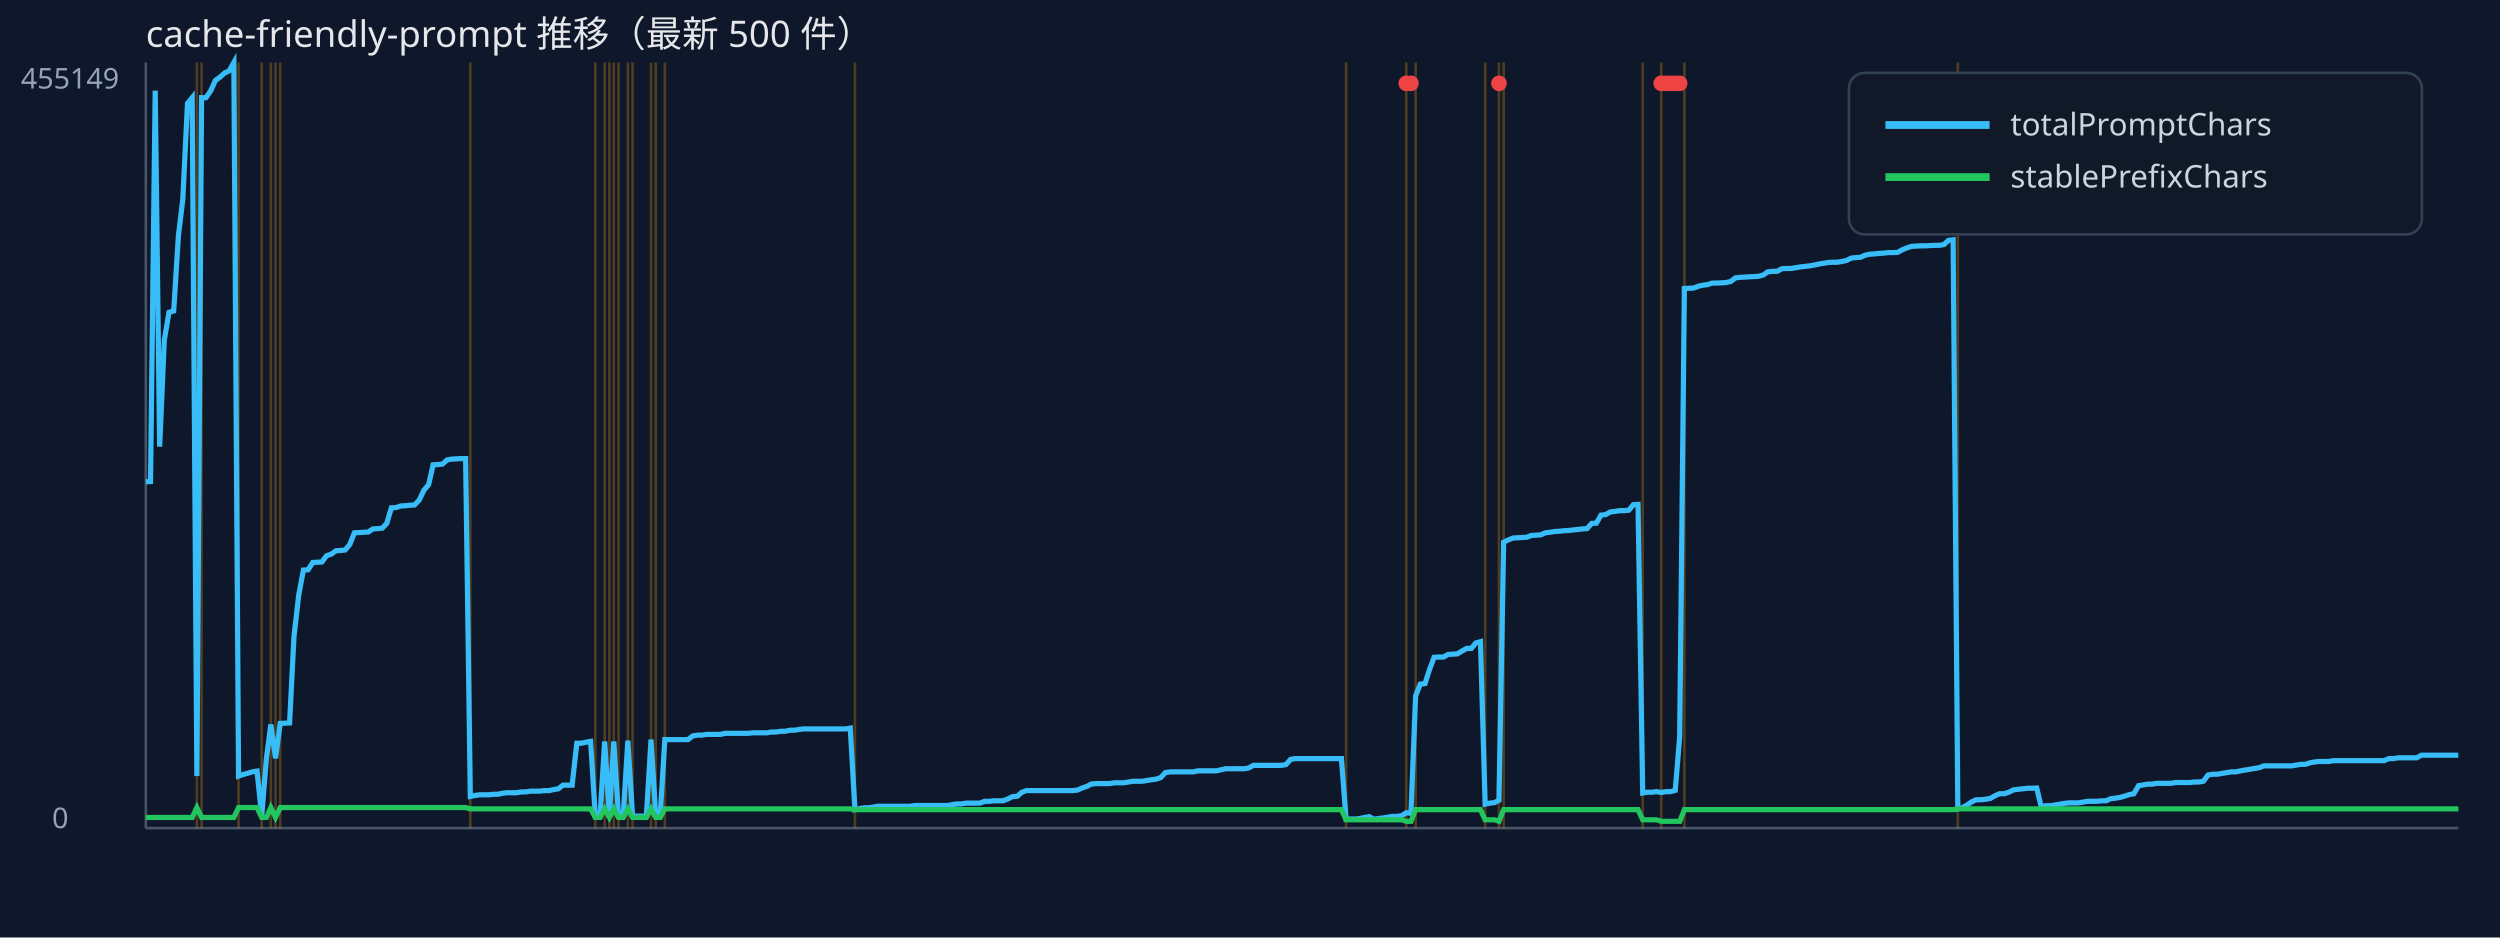
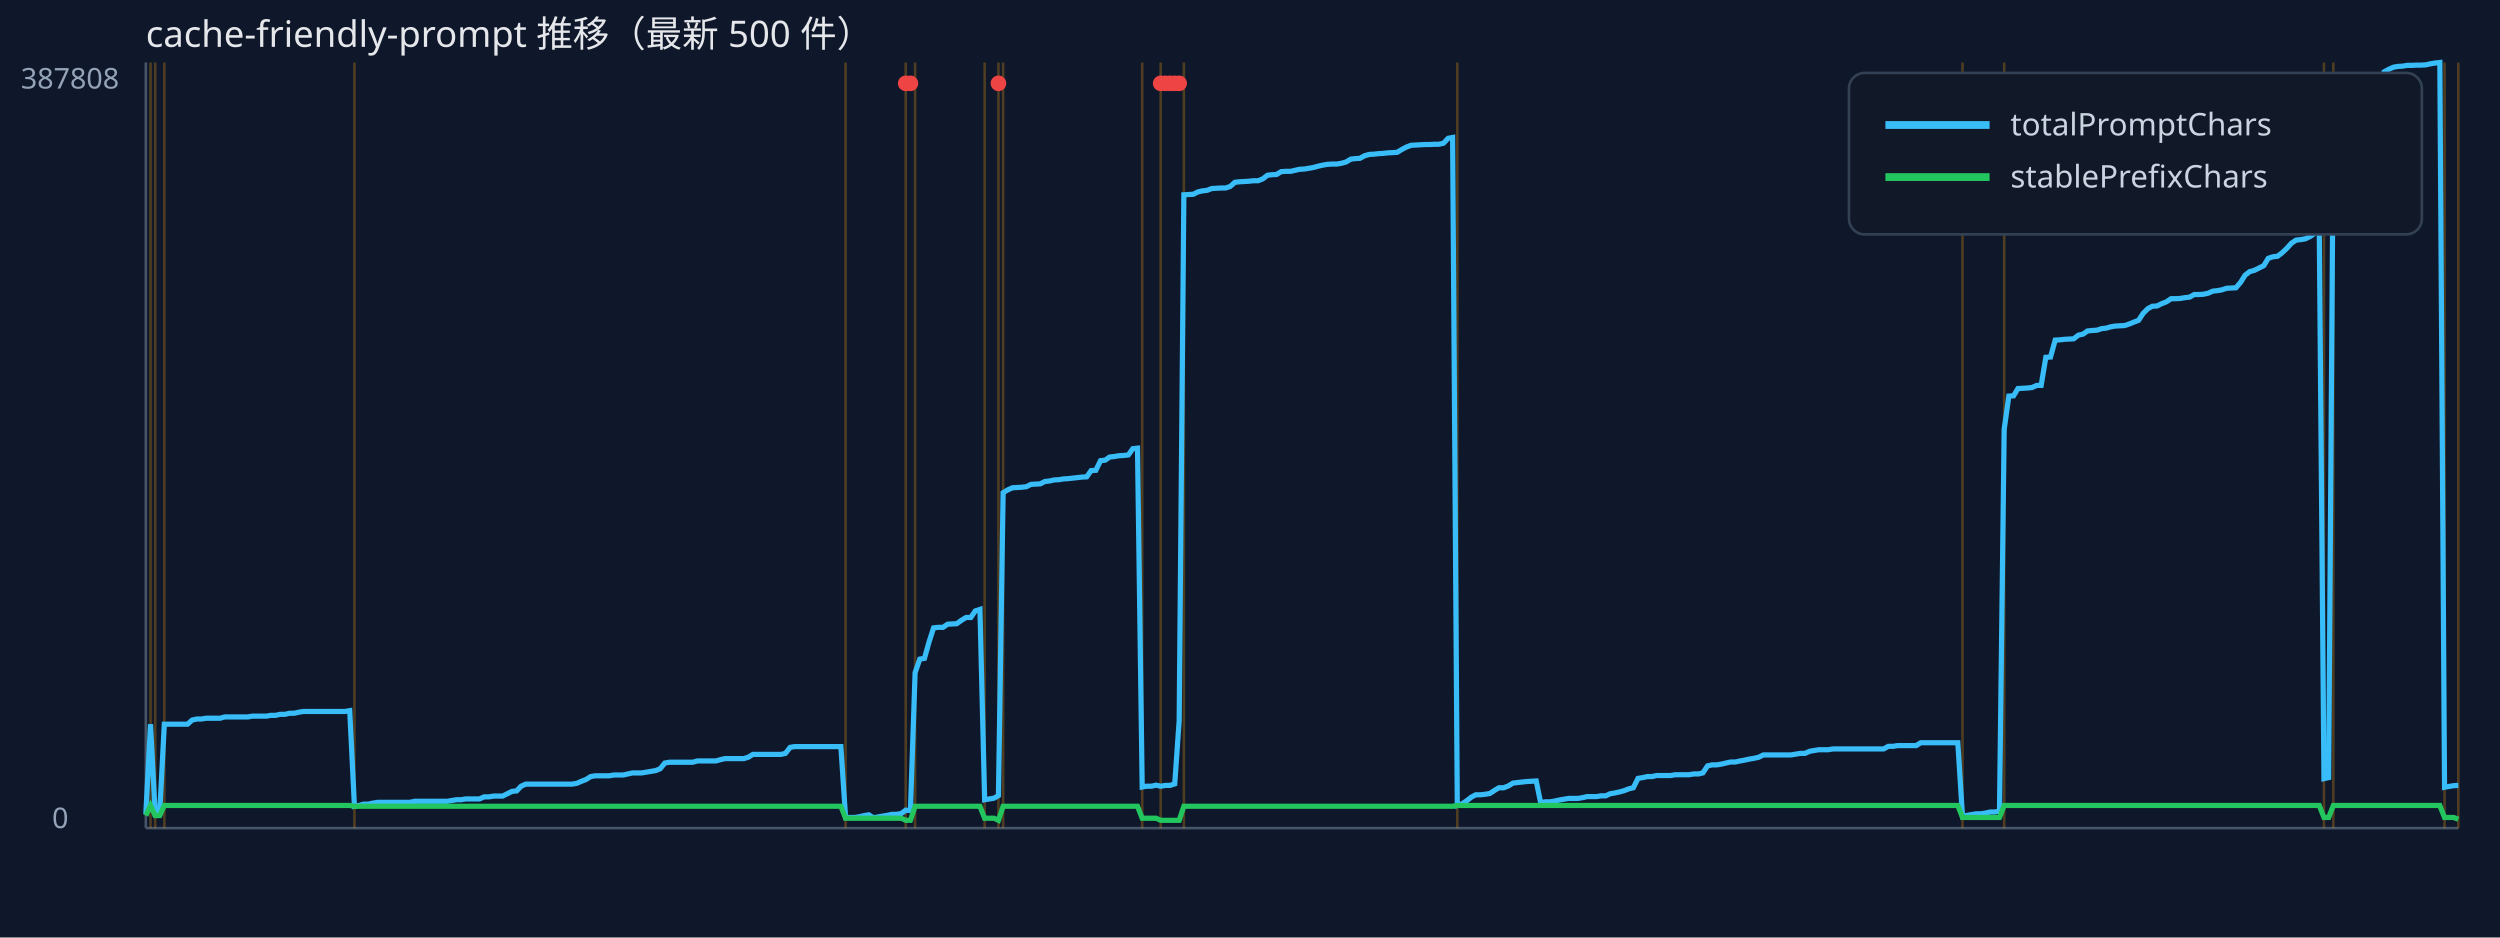
<svg xmlns="http://www.w3.org/2000/svg" width="960" height="360" viewBox="0 0 960 360">
  <rect width="100%" height="100%" fill="#0f172a" />
  <text x="56" y="18" fill="#e5e7eb" font-family="sans-serif" font-size="14">cache-friendly-prompt 推移（最新 500 件）</text>
  <line x1="56" y1="318" x2="944" y2="318" stroke="#475569" />
  <line x1="56" y1="24" x2="56" y2="318" stroke="#475569" />
-   <text x="8" y="34" fill="#94a3b8" font-family="sans-serif" font-size="11">455149</text>
+   <text x="8" y="34" fill="#94a3b8" font-family="sans-serif" font-size="11">387808</text>
  <text x="20" y="318" fill="#94a3b8" font-family="sans-serif" font-size="11">0</text>
-   <line x1="75.6" y1="24" x2="75.6" y2="318" stroke="#f59e0b" stroke-opacity="0.28" />
-   <line x1="77.4" y1="24" x2="77.4" y2="318" stroke="#f59e0b" stroke-opacity="0.28" />
-   <line x1="91.6" y1="24" x2="91.6" y2="318" stroke="#f59e0b" stroke-opacity="0.28" />
-   <line x1="100.5" y1="24" x2="100.5" y2="318" stroke="#f59e0b" stroke-opacity="0.28" />
-   <line x1="104.0" y1="24" x2="104.0" y2="318" stroke="#f59e0b" stroke-opacity="0.28" />
-   <line x1="105.8" y1="24" x2="105.8" y2="318" stroke="#f59e0b" stroke-opacity="0.28" />
-   <line x1="107.6" y1="24" x2="107.6" y2="318" stroke="#f59e0b" stroke-opacity="0.28" />
-   <line x1="180.6" y1="24" x2="180.6" y2="318" stroke="#f59e0b" stroke-opacity="0.28" />
-   <line x1="228.6" y1="24" x2="228.6" y2="318" stroke="#f59e0b" stroke-opacity="0.28" />
-   <line x1="232.2" y1="24" x2="232.2" y2="318" stroke="#f59e0b" stroke-opacity="0.28" />
-   <line x1="234.0" y1="24" x2="234.0" y2="318" stroke="#f59e0b" stroke-opacity="0.28" />
-   <line x1="235.7" y1="24" x2="235.7" y2="318" stroke="#f59e0b" stroke-opacity="0.28" />
-   <line x1="237.5" y1="24" x2="237.5" y2="318" stroke="#f59e0b" stroke-opacity="0.28" />
-   <line x1="241.1" y1="24" x2="241.1" y2="318" stroke="#f59e0b" stroke-opacity="0.28" />
-   <line x1="242.9" y1="24" x2="242.9" y2="318" stroke="#f59e0b" stroke-opacity="0.28" />
-   <line x1="250.0" y1="24" x2="250.0" y2="318" stroke="#f59e0b" stroke-opacity="0.28" />
-   <line x1="251.8" y1="24" x2="251.8" y2="318" stroke="#f59e0b" stroke-opacity="0.28" />
-   <line x1="255.3" y1="24" x2="255.3" y2="318" stroke="#f59e0b" stroke-opacity="0.28" />
-   <line x1="328.3" y1="24" x2="328.3" y2="318" stroke="#f59e0b" stroke-opacity="0.28" />
-   <line x1="516.9" y1="24" x2="516.9" y2="318" stroke="#f59e0b" stroke-opacity="0.28" />
-   <line x1="540.0" y1="24" x2="540.0" y2="318" stroke="#f59e0b" stroke-opacity="0.28" />
-   <line x1="543.6" y1="24" x2="543.6" y2="318" stroke="#f59e0b" stroke-opacity="0.28" />
-   <line x1="570.3" y1="24" x2="570.3" y2="318" stroke="#f59e0b" stroke-opacity="0.28" />
-   <line x1="575.6" y1="24" x2="575.6" y2="318" stroke="#f59e0b" stroke-opacity="0.28" />
-   <line x1="577.4" y1="24" x2="577.4" y2="318" stroke="#f59e0b" stroke-opacity="0.28" />
-   <line x1="630.8" y1="24" x2="630.8" y2="318" stroke="#f59e0b" stroke-opacity="0.28" />
-   <line x1="637.9" y1="24" x2="637.9" y2="318" stroke="#f59e0b" stroke-opacity="0.28" />
-   <line x1="646.8" y1="24" x2="646.8" y2="318" stroke="#f59e0b" stroke-opacity="0.28" />
-   <line x1="751.8" y1="24" x2="751.8" y2="318" stroke="#f59e0b" stroke-opacity="0.28" />
-   <polyline fill="none" stroke="#38bdf8" stroke-width="2" points="56.0,185.0 57.8,184.9 59.6,34.8 61.3,171.5 63.1,130.5 64.9,119.9 66.7,119.4 68.5,90.6 70.2,76.5 72.0,39.7 73.8,37.5 75.6,298.0 77.4,37.5 79.1,37.5 80.9,34.9 82.7,30.9 84.5,29.6 86.3,28.0 88.0,27.2 89.8,24.0 91.6,298.0 93.4,297.4 95.2,296.9 96.9,296.4 98.7,296.1 100.5,313.4 102.3,291.3 104.0,278.2 105.8,291.2 107.6,277.8 109.4,277.7 111.2,277.6 112.9,244.3 114.7,228.6 116.5,218.9 118.3,218.8 120.1,216.0 121.8,215.9 123.6,215.8 125.4,213.4 127.2,212.8 129.0,211.5 130.7,211.4 132.5,211.2 134.3,209.1 136.1,204.6 137.9,204.5 139.6,204.4 141.4,204.3 143.2,203.1 145.0,203.0 146.8,202.8 148.5,201.0 150.3,195.0 152.1,194.9 153.9,194.3 155.7,194.2 157.4,194.0 159.2,193.9 161.0,192.0 162.8,188.2 164.6,186.1 166.3,178.5 168.1,178.4 169.9,178.2 171.7,176.6 173.5,176.3 175.2,176.2 177.0,176.1 178.8,176.1 180.6,305.8 182.3,305.5 184.1,305.2 185.9,305.2 187.7,305.2 189.5,305.0 191.2,305.0 193.0,304.6 194.8,304.4 196.6,304.4 198.4,304.4 200.1,304.1 201.9,304.1 203.7,303.8 205.5,303.8 207.3,303.8 209.0,303.6 210.8,303.6 212.6,303.2 214.4,302.9 216.2,301.5 217.9,301.5 219.7,301.5 221.5,285.4 223.3,285.4 225.1,285.0 226.8,284.7 228.6,313.6 230.4,313.6 232.2,284.7 234.0,313.4 235.7,284.7 237.5,313.4 239.3,313.4 241.1,284.4 242.9,313.4 244.6,313.4 246.4,313.4 248.2,313.4 250.0,284.0 251.8,313.4 253.5,313.4 255.3,284.0 257.1,284.0 258.9,284.0 260.6,284.0 262.4,284.0 264.2,284.0 266.0,282.6 267.8,282.3 269.5,282.3 271.3,282.0 273.1,282.0 274.9,282.0 276.7,282.0 278.4,281.6 280.2,281.6 282.0,281.6 283.8,281.6 285.6,281.6 287.3,281.6 289.1,281.4 290.9,281.4 292.7,281.4 294.5,281.4 296.2,281.1 298.0,281.1 299.8,280.8 301.6,280.8 303.4,280.4 305.1,280.4 306.9,280.1 308.7,279.9 310.5,279.9 312.3,279.9 314.0,279.9 315.8,279.9 317.6,279.9 319.4,279.9 321.2,279.9 322.9,279.9 324.7,279.9 326.5,279.6 328.3,310.9 330.1,310.5 331.8,310.2 333.6,310.2 335.4,309.9 337.2,309.6 338.9,309.6 340.7,309.6 342.5,309.6 344.3,309.6 346.1,309.6 347.8,309.6 349.6,309.6 351.4,309.3 353.2,309.3 355.0,309.3 356.7,309.3 358.5,309.3 360.3,309.3 362.1,309.3 363.9,309.3 365.6,309.0 367.4,308.7 369.2,308.7 371.0,308.4 372.8,308.4 374.5,308.4 376.3,308.4 378.1,307.7 379.9,307.7 381.7,307.5 383.4,307.5 385.2,307.5 387.0,306.8 388.8,305.9 390.6,305.8 392.3,304.3 394.1,303.6 395.9,303.6 397.7,303.6 399.5,303.6 401.2,303.6 403.0,303.6 404.8,303.6 406.6,303.6 408.4,303.6 410.1,303.6 411.9,303.6 413.7,303.4 415.5,302.6 417.3,302.0 419.0,301.1 420.8,300.9 422.6,300.9 424.4,300.9 426.1,300.9 427.9,300.6 429.7,300.6 431.5,300.6 433.3,300.3 435.0,300.0 436.8,300.0 438.6,300.0 440.4,299.7 442.2,299.4 443.9,299.2 445.7,298.6 447.5,296.7 449.3,296.4 451.1,296.4 452.8,296.4 454.6,296.4 456.4,296.4 458.2,296.4 460.0,296.0 461.7,296.0 463.5,296.0 465.3,296.0 467.1,296.0 468.9,295.6 470.6,295.2 472.4,295.2 474.2,295.2 476.0,295.2 477.8,295.2 479.5,294.9 481.3,293.9 483.1,293.9 484.9,293.9 486.7,293.9 488.4,293.9 490.2,293.9 492.0,293.9 493.8,293.6 495.6,291.6 497.3,291.3 499.1,291.3 500.9,291.3 502.7,291.3 504.4,291.3 506.2,291.3 508.0,291.3 509.8,291.3 511.6,291.3 513.3,291.3 515.1,291.3 516.9,314.5 518.7,314.5 520.5,314.5 522.2,314.3 524.0,313.9 525.8,313.6 527.6,314.6 529.4,314.3 531.1,314.1 532.9,313.8 534.7,313.5 536.5,313.5 538.3,313.2 540.0,312.1 541.8,312.3 543.6,267.2 545.4,262.7 547.2,262.5 548.9,257.2 550.7,252.4 552.5,252.3 554.3,252.3 556.1,251.3 557.8,251.2 559.6,251.1 561.4,250.0 563.2,249.0 565.0,249.0 566.7,246.9 568.5,246.4 570.3,308.8 572.1,308.4 573.9,308.2 575.6,307.3 577.4,208.2 579.2,207.3 581.0,206.6 582.7,206.5 584.5,206.4 586.3,206.3 588.1,205.6 589.9,205.5 591.6,205.4 593.4,204.6 595.2,204.4 597.0,204.1 598.8,204.0 600.5,203.8 602.3,203.7 604.1,203.5 605.9,203.3 607.7,203.1 609.4,203.0 611.2,201.0 613.0,200.9 614.8,197.8 616.6,197.6 618.3,196.6 620.1,196.4 621.9,196.1 623.7,196.1 625.5,195.9 627.2,193.8 629.0,193.7 630.8,304.5 632.6,304.2 634.4,304.2 636.1,304.0 637.9,304.3 639.7,304.0 641.5,304.0 643.3,303.5 645.0,282.9 646.8,110.8 648.6,110.7 650.4,110.6 652.2,109.9 653.9,109.5 655.7,109.3 657.5,108.7 659.3,108.7 661.1,108.6 662.8,108.5 664.6,108.1 666.4,106.7 668.2,106.5 669.9,106.4 671.7,106.3 673.5,106.2 675.3,106.1 677.1,105.6 678.8,104.4 680.6,104.2 682.4,104.2 684.2,103.2 686.0,103.1 687.7,103.1 689.5,102.8 691.3,102.5 693.1,102.3 694.9,102.1 696.6,101.8 698.4,101.4 700.2,101.1 702.0,100.8 703.8,100.7 705.5,100.7 707.3,100.4 709.1,100.0 710.9,99.1 712.7,98.9 714.4,98.8 716.2,98.0 718.0,97.6 719.8,97.5 721.6,97.3 723.3,97.2 725.1,97.0 726.9,97.0 728.7,96.9 730.5,95.9 732.2,95.2 734.0,94.6 735.8,94.5 737.6,94.4 739.4,94.4 741.1,94.3 742.9,94.2 744.7,94.2 746.5,93.9 748.2,92.3 750.0,92.1 751.8,310.6 753.6,310.1 755.4,309.1 757.1,307.9 758.9,307.1 760.7,307.1 762.5,306.9 764.3,306.6 766.0,305.6 767.8,304.8 769.6,304.8 771.4,304.2 773.2,303.3 774.9,303.1 776.7,302.9 778.5,302.7 780.3,302.7 782.1,302.6 783.8,309.7 785.6,309.4 787.4,309.4 789.2,309.1 791.0,308.8 792.7,308.5 794.5,308.3 796.3,308.3 798.1,308.3 799.9,308.0 801.6,307.7 803.4,307.7 805.2,307.7 807.0,307.5 808.8,307.5 810.5,306.7 812.3,306.5 814.1,306.2 815.9,305.7 817.7,305.1 819.4,304.8 821.2,301.7 823.0,301.4 824.8,301.1 826.5,301.1 828.3,300.8 830.1,300.8 831.9,300.8 833.7,300.8 835.4,300.5 837.2,300.5 839.0,300.5 840.8,300.5 842.6,300.3 844.3,300.3 846.1,300.0 847.9,297.6 849.7,297.3 851.5,297.3 853.2,297.0 855.0,296.7 856.8,296.4 858.6,296.4 860.4,296.0 862.1,295.7 863.9,295.4 865.7,295.1 867.5,294.8 869.3,294.1 871.0,294.1 872.8,294.1 874.6,294.1 876.4,294.1 878.2,294.1 879.9,294.1 881.7,293.8 883.5,293.5 885.3,293.5 887.1,292.9 888.8,292.6 890.6,292.4 892.4,292.4 894.2,292.4 896.0,292.1 897.7,292.1 899.5,292.1 901.3,292.1 903.1,292.1 904.8,292.1 906.6,292.1 908.4,292.1 910.2,292.1 912.0,292.1 913.7,292.1 915.5,292.1 917.3,291.3 919.1,291.3 920.9,291.0 922.6,291.0 924.4,291.0 926.2,291.0 928.0,291.0 929.8,290.0 931.5,290.0 933.3,290.0 935.1,290.0 936.9,290.0 938.7,290.0 940.4,290.0 942.2,290.0 944.0,290.0" />
-   <polyline fill="none" stroke="#22c55e" stroke-width="2" points="56.0,313.9 57.8,313.9 59.6,313.9 61.3,313.9 63.1,313.9 64.9,313.9 66.7,313.9 68.5,313.9 70.2,313.9 72.0,313.9 73.8,313.9 75.6,310.1 77.4,313.9 79.1,313.9 80.9,313.9 82.7,313.9 84.5,313.9 86.3,313.9 88.0,313.9 89.8,313.9 91.6,310.1 93.4,310.1 95.2,310.1 96.9,310.1 98.7,310.1 100.5,313.9 102.3,313.9 104.0,310.1 105.8,313.9 107.6,310.1 109.4,310.1 111.2,310.1 112.9,310.1 114.7,310.1 116.5,310.1 118.3,310.1 120.1,310.1 121.8,310.1 123.6,310.1 125.4,310.1 127.2,310.1 129.0,310.1 130.7,310.1 132.5,310.1 134.3,310.1 136.1,310.1 137.9,310.1 139.6,310.1 141.4,310.1 143.2,310.1 145.0,310.1 146.8,310.1 148.5,310.1 150.3,310.1 152.1,310.1 153.9,310.1 155.7,310.1 157.4,310.1 159.2,310.1 161.0,310.1 162.8,310.1 164.6,310.1 166.3,310.1 168.1,310.1 169.9,310.1 171.7,310.1 173.5,310.1 175.2,310.1 177.0,310.1 178.8,310.1 180.6,310.6 182.3,310.6 184.1,310.6 185.9,310.6 187.7,310.6 189.5,310.6 191.2,310.6 193.0,310.6 194.8,310.6 196.6,310.6 198.4,310.6 200.1,310.6 201.9,310.6 203.7,310.6 205.5,310.6 207.3,310.6 209.0,310.6 210.8,310.6 212.6,310.6 214.4,310.6 216.2,310.6 217.9,310.6 219.7,310.6 221.5,310.6 223.3,310.6 225.1,310.6 226.8,310.6 228.6,313.9 230.4,313.9 232.2,310.6 234.0,313.9 235.7,310.6 237.5,313.9 239.3,313.9 241.1,310.6 242.9,313.9 244.6,313.9 246.4,313.9 248.2,313.9 250.0,310.6 251.8,313.9 253.5,313.9 255.3,310.6 257.1,310.6 258.9,310.6 260.6,310.6 262.4,310.6 264.2,310.6 266.0,310.6 267.8,310.6 269.5,310.6 271.3,310.6 273.1,310.6 274.9,310.6 276.7,310.6 278.4,310.6 280.2,310.6 282.0,310.6 283.8,310.6 285.6,310.6 287.3,310.6 289.1,310.6 290.9,310.6 292.7,310.6 294.5,310.6 296.2,310.6 298.0,310.6 299.8,310.6 301.6,310.6 303.4,310.6 305.1,310.6 306.9,310.6 308.7,310.6 310.5,310.6 312.3,310.6 314.0,310.6 315.8,310.6 317.6,310.6 319.4,310.6 321.2,310.6 322.9,310.6 324.7,310.6 326.5,310.6 328.3,310.9 330.1,310.9 331.8,310.9 333.6,310.9 335.4,310.9 337.2,310.9 338.9,310.9 340.7,310.9 342.5,310.9 344.3,310.9 346.1,310.9 347.8,310.9 349.6,310.9 351.4,310.9 353.2,310.9 355.0,310.9 356.7,310.9 358.5,310.9 360.3,310.9 362.1,310.9 363.9,310.9 365.6,310.9 367.4,310.9 369.2,310.9 371.0,310.9 372.8,310.9 374.5,310.9 376.3,310.9 378.1,310.9 379.9,310.9 381.7,310.9 383.4,310.9 385.2,310.9 387.0,310.9 388.8,310.9 390.6,310.9 392.3,310.9 394.1,310.9 395.9,310.9 397.7,310.9 399.5,310.9 401.2,310.9 403.0,310.9 404.8,310.9 406.6,310.9 408.4,310.9 410.1,310.9 411.9,310.9 413.7,310.9 415.5,310.9 417.3,310.9 419.0,310.9 420.8,310.9 422.6,310.9 424.4,310.9 426.1,310.9 427.9,310.9 429.7,310.9 431.5,310.9 433.3,310.9 435.0,310.9 436.8,310.9 438.6,310.9 440.4,310.9 442.2,310.9 443.9,310.9 445.7,310.9 447.5,310.9 449.3,310.9 451.1,310.9 452.8,310.9 454.6,310.9 456.4,310.9 458.2,310.9 460.0,310.9 461.7,310.9 463.5,310.9 465.3,310.9 467.1,310.9 468.9,310.9 470.6,310.9 472.4,310.9 474.2,310.9 476.0,310.9 477.8,310.9 479.5,310.9 481.3,310.9 483.1,310.9 484.9,310.9 486.7,310.9 488.4,310.9 490.2,310.9 492.0,310.9 493.8,310.9 495.6,310.9 497.3,310.9 499.1,310.9 500.9,310.9 502.7,310.9 504.4,310.9 506.2,310.9 508.0,310.9 509.8,310.9 511.6,310.9 513.3,310.9 515.1,310.9 516.9,314.8 518.7,314.8 520.5,314.8 522.2,314.8 524.0,314.8 525.8,314.8 527.6,314.8 529.4,314.8 531.1,314.8 532.9,314.8 534.7,314.8 536.5,314.8 538.3,314.8 540.0,315.4 541.8,315.4 543.6,310.9 545.4,310.9 547.2,310.9 548.9,310.9 550.7,310.9 552.5,310.9 554.3,310.9 556.1,310.9 557.8,310.9 559.6,310.9 561.4,310.9 563.2,310.9 565.0,310.9 566.7,310.9 568.5,310.9 570.3,314.8 572.1,314.8 573.9,314.8 575.6,315.4 577.4,310.9 579.2,310.9 581.0,310.9 582.7,310.9 584.5,310.9 586.3,310.9 588.1,310.9 589.9,310.9 591.6,310.9 593.4,310.9 595.2,310.9 597.0,310.9 598.8,310.9 600.5,310.9 602.3,310.9 604.1,310.9 605.9,310.9 607.7,310.9 609.4,310.9 611.2,310.9 613.0,310.9 614.8,310.9 616.6,310.9 618.3,310.9 620.1,310.9 621.9,310.9 623.7,310.9 625.5,310.9 627.2,310.9 629.0,310.9 630.8,314.8 632.6,314.8 634.4,314.8 636.1,314.8 637.9,315.4 639.7,315.4 641.5,315.4 643.3,315.4 645.0,315.4 646.8,310.9 648.6,310.9 650.4,310.9 652.2,310.9 653.9,310.9 655.7,310.9 657.5,310.9 659.3,310.9 661.1,310.9 662.8,310.9 664.6,310.9 666.4,310.9 668.2,310.9 669.9,310.9 671.7,310.9 673.5,310.9 675.3,310.9 677.1,310.9 678.8,310.9 680.6,310.9 682.4,310.9 684.2,310.9 686.0,310.9 687.7,310.9 689.5,310.9 691.3,310.9 693.1,310.9 694.9,310.9 696.6,310.9 698.4,310.9 700.2,310.9 702.0,310.9 703.8,310.9 705.5,310.9 707.3,310.9 709.1,310.9 710.9,310.9 712.7,310.9 714.4,310.9 716.2,310.9 718.0,310.9 719.8,310.9 721.6,310.9 723.3,310.9 725.1,310.9 726.9,310.9 728.7,310.9 730.5,310.9 732.2,310.9 734.0,310.9 735.8,310.9 737.6,310.9 739.4,310.9 741.1,310.9 742.9,310.9 744.7,310.9 746.5,310.9 748.2,310.9 750.0,310.9 751.8,310.6 753.6,310.6 755.4,310.6 757.1,310.6 758.9,310.6 760.7,310.6 762.5,310.6 764.3,310.6 766.0,310.6 767.8,310.6 769.6,310.6 771.4,310.6 773.2,310.6 774.9,310.6 776.7,310.6 778.5,310.6 780.3,310.6 782.1,310.6 783.8,310.6 785.6,310.6 787.4,310.6 789.2,310.6 791.0,310.6 792.7,310.6 794.5,310.6 796.3,310.6 798.1,310.6 799.9,310.6 801.6,310.6 803.4,310.6 805.2,310.6 807.0,310.6 808.8,310.6 810.5,310.6 812.3,310.6 814.1,310.6 815.9,310.6 817.7,310.6 819.4,310.6 821.2,310.6 823.0,310.6 824.8,310.6 826.5,310.6 828.3,310.6 830.1,310.6 831.9,310.6 833.7,310.6 835.4,310.6 837.2,310.6 839.0,310.6 840.8,310.6 842.6,310.6 844.3,310.6 846.1,310.6 847.9,310.6 849.7,310.6 851.5,310.6 853.2,310.6 855.0,310.6 856.8,310.6 858.6,310.6 860.4,310.6 862.1,310.6 863.9,310.6 865.7,310.6 867.5,310.6 869.3,310.6 871.0,310.6 872.8,310.6 874.6,310.6 876.4,310.6 878.2,310.6 879.9,310.6 881.7,310.6 883.5,310.6 885.3,310.6 887.1,310.6 888.8,310.6 890.6,310.6 892.4,310.6 894.2,310.6 896.0,310.6 897.7,310.6 899.5,310.6 901.3,310.6 903.1,310.6 904.8,310.6 906.6,310.6 908.4,310.6 910.2,310.6 912.0,310.6 913.7,310.6 915.5,310.6 917.3,310.6 919.1,310.6 920.9,310.6 922.6,310.6 924.4,310.6 926.2,310.6 928.0,310.6 929.8,310.6 931.5,310.6 933.3,310.6 935.1,310.6 936.9,310.6 938.7,310.6 940.4,310.6 942.2,310.6 944.0,310.6" />
-   <circle cx="540.0" cy="32" r="3" fill="#ef4444" />
-   <circle cx="541.8" cy="32" r="3" fill="#ef4444" />
-   <circle cx="575.6" cy="32" r="3" fill="#ef4444" />
-   <circle cx="637.9" cy="32" r="3" fill="#ef4444" />
-   <circle cx="639.7" cy="32" r="3" fill="#ef4444" />
-   <circle cx="641.5" cy="32" r="3" fill="#ef4444" />
-   <circle cx="643.3" cy="32" r="3" fill="#ef4444" />
-   <circle cx="645.0" cy="32" r="3" fill="#ef4444" />
+   <line x1="57.8" y1="24" x2="57.8" y2="318" stroke="#f59e0b" stroke-opacity="0.28" />
+   <line x1="59.6" y1="24" x2="59.6" y2="318" stroke="#f59e0b" stroke-opacity="0.28" />
+   <line x1="63.1" y1="24" x2="63.1" y2="318" stroke="#f59e0b" stroke-opacity="0.28" />
+   <line x1="136.1" y1="24" x2="136.1" y2="318" stroke="#f59e0b" stroke-opacity="0.28" />
+   <line x1="324.7" y1="24" x2="324.7" y2="318" stroke="#f59e0b" stroke-opacity="0.28" />
+   <line x1="347.8" y1="24" x2="347.8" y2="318" stroke="#f59e0b" stroke-opacity="0.28" />
+   <line x1="351.4" y1="24" x2="351.4" y2="318" stroke="#f59e0b" stroke-opacity="0.28" />
+   <line x1="378.1" y1="24" x2="378.1" y2="318" stroke="#f59e0b" stroke-opacity="0.28" />
+   <line x1="383.4" y1="24" x2="383.4" y2="318" stroke="#f59e0b" stroke-opacity="0.28" />
+   <line x1="385.2" y1="24" x2="385.2" y2="318" stroke="#f59e0b" stroke-opacity="0.28" />
+   <line x1="438.6" y1="24" x2="438.6" y2="318" stroke="#f59e0b" stroke-opacity="0.28" />
+   <line x1="445.7" y1="24" x2="445.7" y2="318" stroke="#f59e0b" stroke-opacity="0.28" />
+   <line x1="454.6" y1="24" x2="454.6" y2="318" stroke="#f59e0b" stroke-opacity="0.28" />
+   <line x1="559.6" y1="24" x2="559.6" y2="318" stroke="#f59e0b" stroke-opacity="0.28" />
+   <line x1="753.6" y1="24" x2="753.6" y2="318" stroke="#f59e0b" stroke-opacity="0.28" />
+   <line x1="769.6" y1="24" x2="769.6" y2="318" stroke="#f59e0b" stroke-opacity="0.28" />
+   <line x1="892.4" y1="24" x2="892.4" y2="318" stroke="#f59e0b" stroke-opacity="0.28" />
+   <line x1="896.0" y1="24" x2="896.0" y2="318" stroke="#f59e0b" stroke-opacity="0.28" />
+   <line x1="938.7" y1="24" x2="938.7" y2="318" stroke="#f59e0b" stroke-opacity="0.28" />
+   <line x1="944.0" y1="24" x2="944.0" y2="318" stroke="#f59e0b" stroke-opacity="0.28" />
+   <polyline fill="none" stroke="#38bdf8" stroke-width="2" points="56.0,312.6 57.8,278.1 59.6,312.6 61.3,312.6 63.1,278.1 64.9,278.1 66.7,278.1 68.5,278.1 70.2,278.1 72.0,278.1 73.8,276.5 75.6,276.1 77.4,276.1 79.1,275.8 80.9,275.8 82.7,275.8 84.5,275.8 86.3,275.3 88.0,275.3 89.8,275.3 91.6,275.3 93.4,275.3 95.2,275.3 96.9,275.0 98.7,275.0 100.5,275.0 102.3,275.0 104.0,274.7 105.8,274.7 107.6,274.3 109.4,274.3 111.2,273.9 112.9,273.9 114.7,273.5 116.5,273.2 118.3,273.2 120.1,273.2 121.8,273.2 123.6,273.2 125.4,273.2 127.2,273.2 129.0,273.2 130.7,273.2 132.5,273.2 134.3,272.9 136.1,309.6 137.9,309.3 139.6,308.8 141.4,308.8 143.2,308.4 145.0,308.1 146.8,308.1 148.5,308.1 150.3,308.1 152.1,308.1 153.9,308.1 155.7,308.1 157.4,308.1 159.2,307.7 161.0,307.7 162.8,307.7 164.6,307.7 166.3,307.7 168.1,307.7 169.9,307.7 171.7,307.7 173.5,307.4 175.2,307.1 177.0,307.1 178.8,306.8 180.6,306.8 182.3,306.8 184.1,306.8 185.9,306.0 187.7,306.0 189.5,305.7 191.2,305.7 193.0,305.7 194.8,304.8 196.6,303.9 198.4,303.7 200.1,301.9 201.9,301.1 203.7,301.1 205.5,301.1 207.3,301.1 209.0,301.1 210.8,301.1 212.6,301.1 214.4,301.1 216.2,301.1 217.9,301.1 219.7,301.1 221.5,300.8 223.3,300.0 225.1,299.3 226.8,298.2 228.6,297.9 230.4,297.9 232.2,297.9 234.0,297.9 235.7,297.6 237.5,297.6 239.3,297.6 241.1,297.2 242.9,296.8 244.6,296.8 246.4,296.8 248.2,296.5 250.0,296.2 251.8,295.9 253.5,295.2 255.3,293.0 257.1,292.7 258.9,292.7 260.6,292.7 262.4,292.7 264.2,292.7 266.0,292.7 267.8,292.2 269.5,292.2 271.3,292.2 273.1,292.2 274.9,292.2 276.7,291.7 278.4,291.3 280.2,291.3 282.0,291.3 283.8,291.3 285.6,291.3 287.3,290.8 289.1,289.7 290.9,289.7 292.7,289.7 294.5,289.7 296.2,289.7 298.0,289.7 299.8,289.7 301.6,289.3 303.4,287.0 305.1,286.7 306.9,286.7 308.7,286.7 310.5,286.7 312.3,286.7 314.0,286.7 315.8,286.7 317.6,286.7 319.4,286.7 321.2,286.7 322.9,286.7 324.7,313.9 326.5,313.9 328.3,313.9 330.1,313.6 331.8,313.2 333.6,312.9 335.4,314.0 337.2,313.7 338.9,313.4 340.7,313.1 342.5,312.7 344.3,312.7 346.1,312.4 347.8,311.1 349.6,311.3 351.4,258.3 353.2,253.1 355.0,252.8 356.7,246.7 358.5,241.1 360.3,240.9 362.1,240.9 363.9,239.7 365.6,239.6 367.4,239.5 369.2,238.2 371.0,237.1 372.8,237.1 374.5,234.6 376.3,234.0 378.1,307.1 379.9,306.8 381.7,306.5 383.4,305.5 385.2,189.2 387.0,188.1 388.8,187.3 390.6,187.2 392.3,187.1 394.1,186.9 395.9,186.0 397.7,185.9 399.5,185.8 401.2,184.9 403.0,184.7 404.8,184.3 406.6,184.2 408.4,183.9 410.1,183.8 411.9,183.6 413.7,183.4 415.5,183.2 417.3,183.1 419.0,180.7 420.8,180.6 422.6,176.9 424.4,176.7 426.1,175.5 427.9,175.3 429.7,175.0 431.5,174.9 433.3,174.7 435.0,172.3 436.8,172.1 438.6,302.2 440.4,301.9 442.2,301.9 443.9,301.5 445.7,301.9 447.5,301.6 449.3,301.6 451.1,301.0 452.8,276.8 454.6,74.8 456.4,74.7 458.2,74.6 460.0,73.7 461.7,73.3 463.5,73.1 465.3,72.4 467.1,72.3 468.9,72.2 470.6,72.2 472.4,71.6 474.2,70.0 476.0,69.8 477.8,69.7 479.5,69.6 481.3,69.4 483.1,69.4 484.9,68.7 486.7,67.3 488.4,67.1 490.2,67.0 492.0,65.9 493.8,65.8 495.6,65.8 497.3,65.4 499.1,65.0 500.9,64.9 502.7,64.6 504.4,64.3 506.2,63.8 508.0,63.4 509.8,63.1 511.6,63.0 513.3,63.0 515.1,62.7 516.9,62.2 518.7,61.1 520.5,60.9 522.2,60.8 524.0,59.8 525.8,59.3 527.6,59.2 529.4,59.0 531.1,58.9 532.9,58.7 534.7,58.6 536.5,58.5 538.3,57.4 540.0,56.5 541.8,55.8 543.6,55.7 545.4,55.6 547.2,55.5 548.9,55.5 550.7,55.4 552.5,55.4 554.3,55.0 556.1,53.1 557.8,52.8 559.6,309.3 561.4,308.7 563.2,307.5 565.0,306.1 566.7,305.2 568.5,305.2 570.3,305.0 572.1,304.7 573.9,303.5 575.6,302.5 577.4,302.5 579.2,301.8 581.0,300.7 582.7,300.5 584.5,300.3 586.3,300.1 588.1,300.0 589.9,299.9 591.6,308.2 593.4,307.9 595.2,307.9 597.0,307.6 598.8,307.2 600.5,306.9 602.3,306.6 604.1,306.6 605.9,306.6 607.7,306.3 609.4,305.9 611.2,305.9 613.0,305.9 614.8,305.6 616.6,305.6 618.3,304.8 620.1,304.5 621.9,304.1 623.7,303.6 625.5,302.9 627.2,302.5 629.0,298.9 630.8,298.6 632.6,298.2 634.4,298.2 636.1,297.8 637.9,297.8 639.7,297.8 641.5,297.8 643.3,297.5 645.0,297.5 646.8,297.5 648.6,297.5 650.4,297.2 652.2,297.2 653.9,296.8 655.7,294.1 657.5,293.7 659.3,293.7 661.1,293.4 662.8,293.0 664.6,292.6 666.4,292.6 668.2,292.2 669.9,291.9 671.7,291.5 673.5,291.2 675.3,290.8 677.1,289.9 678.8,289.9 680.6,289.9 682.4,289.9 684.2,289.9 686.0,289.9 687.7,289.9 689.5,289.6 691.3,289.3 693.1,289.3 694.9,288.5 696.6,288.2 698.4,287.9 700.2,287.9 702.0,287.9 703.8,287.6 705.5,287.6 707.3,287.6 709.1,287.6 710.9,287.6 712.7,287.6 714.4,287.6 716.2,287.6 718.0,287.6 719.8,287.6 721.6,287.6 723.3,287.6 725.1,286.6 726.9,286.6 728.7,286.3 730.5,286.3 732.2,286.3 734.0,286.3 735.8,286.3 737.6,285.2 739.4,285.2 741.1,285.2 742.9,285.2 744.7,285.2 746.5,285.2 748.2,285.2 750.0,285.2 751.8,285.2 753.6,313.5 755.4,313.1 757.1,312.8 758.9,312.5 760.7,312.5 762.5,312.2 764.3,311.8 766.0,311.8 767.8,311.5 769.6,164.9 771.4,152.1 773.2,152.0 774.9,149.2 776.7,149.1 778.5,149.0 780.3,148.8 782.1,148.0 783.8,148.0 785.6,137.2 787.4,137.1 789.2,130.6 791.0,130.5 792.7,130.3 794.5,130.2 796.3,130.1 798.1,128.7 799.9,128.3 801.6,127.1 803.4,126.9 805.2,126.8 807.0,126.2 808.8,126.0 810.5,125.5 812.3,125.2 814.1,125.1 815.9,125.0 817.7,124.4 819.4,123.7 821.2,123.0 823.0,120.3 824.8,118.5 826.5,117.6 828.3,117.5 830.1,116.6 831.9,115.9 833.7,114.7 835.4,114.7 837.2,114.6 839.0,114.3 840.8,114.1 842.6,113.1 844.3,113.1 846.1,113.0 847.9,112.6 849.7,111.8 851.5,111.6 853.2,111.3 855.0,110.7 856.8,110.6 858.6,110.5 860.4,108.4 862.1,105.7 863.9,104.3 865.7,103.8 867.5,102.9 869.3,102.0 871.0,99.2 872.8,98.6 874.6,98.4 876.4,97.0 878.2,95.3 879.9,93.4 881.7,92.2 883.5,92.0 885.3,91.7 887.1,90.8 888.8,89.6 890.6,88.1 892.4,299.0 894.2,298.6 896.0,46.3 897.7,45.7 899.5,45.3 901.3,45.1 903.1,45.0 904.8,44.9 906.6,44.8 908.4,44.7 910.2,44.6 912.0,44.5 913.7,44.5 915.5,27.6 917.3,26.6 919.1,25.8 920.9,25.5 922.6,25.4 924.4,25.1 926.2,25.1 928.0,25.0 929.8,25.0 931.5,24.9 933.3,24.5 935.1,24.2 936.9,24.0 938.7,302.3 940.4,302.0 942.2,301.7 944.0,301.6" />
+   <polyline fill="none" stroke="#22c55e" stroke-width="2" points="56.0,313.2 57.8,309.3 59.6,313.2 61.3,313.2 63.1,309.3 64.9,309.3 66.7,309.3 68.5,309.3 70.2,309.3 72.0,309.3 73.8,309.3 75.6,309.3 77.4,309.3 79.1,309.3 80.9,309.3 82.7,309.3 84.5,309.3 86.3,309.3 88.0,309.3 89.8,309.3 91.6,309.3 93.4,309.3 95.2,309.3 96.9,309.3 98.7,309.3 100.5,309.3 102.3,309.3 104.0,309.3 105.8,309.3 107.6,309.3 109.4,309.3 111.2,309.3 112.9,309.3 114.7,309.3 116.5,309.3 118.3,309.3 120.1,309.3 121.8,309.3 123.6,309.3 125.4,309.3 127.2,309.3 129.0,309.3 130.7,309.3 132.5,309.3 134.3,309.3 136.1,309.6 137.9,309.6 139.6,309.6 141.4,309.6 143.2,309.6 145.0,309.6 146.8,309.6 148.5,309.6 150.3,309.6 152.1,309.6 153.9,309.6 155.7,309.6 157.4,309.6 159.2,309.6 161.0,309.6 162.8,309.6 164.6,309.6 166.3,309.6 168.1,309.6 169.9,309.6 171.7,309.6 173.5,309.6 175.2,309.6 177.0,309.6 178.8,309.6 180.6,309.6 182.3,309.6 184.1,309.6 185.9,309.6 187.7,309.6 189.5,309.6 191.2,309.6 193.0,309.6 194.8,309.6 196.6,309.6 198.4,309.6 200.1,309.6 201.9,309.6 203.7,309.6 205.5,309.6 207.3,309.6 209.0,309.6 210.8,309.6 212.6,309.6 214.4,309.6 216.2,309.6 217.9,309.6 219.7,309.6 221.5,309.6 223.3,309.6 225.1,309.6 226.8,309.6 228.6,309.6 230.4,309.6 232.2,309.6 234.0,309.6 235.7,309.6 237.5,309.6 239.3,309.6 241.1,309.6 242.9,309.6 244.6,309.6 246.4,309.6 248.2,309.6 250.0,309.6 251.8,309.6 253.5,309.6 255.3,309.6 257.1,309.6 258.9,309.6 260.6,309.6 262.4,309.6 264.2,309.6 266.0,309.6 267.8,309.6 269.5,309.6 271.3,309.6 273.1,309.6 274.9,309.6 276.7,309.6 278.4,309.6 280.2,309.6 282.0,309.6 283.8,309.6 285.6,309.6 287.3,309.6 289.1,309.6 290.9,309.6 292.7,309.6 294.5,309.6 296.2,309.6 298.0,309.6 299.8,309.6 301.6,309.6 303.4,309.6 305.1,309.6 306.9,309.6 308.7,309.6 310.5,309.6 312.3,309.6 314.0,309.6 315.8,309.6 317.6,309.6 319.4,309.6 321.2,309.6 322.9,309.6 324.7,314.2 326.5,314.2 328.3,314.2 330.1,314.2 331.8,314.2 333.6,314.2 335.4,314.2 337.2,314.2 338.9,314.2 340.7,314.2 342.5,314.2 344.3,314.2 346.1,314.2 347.8,315.0 349.6,315.0 351.4,309.6 353.2,309.6 355.0,309.6 356.7,309.6 358.5,309.6 360.3,309.6 362.1,309.6 363.9,309.6 365.6,309.6 367.4,309.6 369.2,309.6 371.0,309.6 372.8,309.6 374.5,309.6 376.3,309.6 378.1,314.2 379.9,314.2 381.7,314.2 383.4,315.0 385.2,309.6 387.0,309.6 388.8,309.6 390.6,309.6 392.3,309.6 394.1,309.6 395.9,309.6 397.7,309.6 399.5,309.6 401.2,309.6 403.0,309.6 404.8,309.6 406.6,309.6 408.4,309.6 410.1,309.6 411.9,309.6 413.7,309.6 415.5,309.6 417.3,309.6 419.0,309.6 420.8,309.6 422.6,309.6 424.4,309.6 426.1,309.6 427.9,309.6 429.7,309.6 431.5,309.6 433.3,309.6 435.0,309.6 436.8,309.6 438.6,314.2 440.4,314.2 442.2,314.2 443.9,314.2 445.7,315.0 447.5,315.0 449.3,315.0 451.1,315.0 452.8,315.0 454.6,309.6 456.4,309.6 458.2,309.6 460.0,309.6 461.7,309.6 463.5,309.6 465.3,309.6 467.1,309.6 468.9,309.6 470.6,309.6 472.4,309.6 474.2,309.6 476.0,309.6 477.8,309.6 479.5,309.6 481.3,309.6 483.1,309.6 484.9,309.6 486.7,309.6 488.4,309.6 490.2,309.6 492.0,309.6 493.8,309.6 495.6,309.6 497.3,309.6 499.1,309.6 500.9,309.6 502.7,309.6 504.4,309.6 506.2,309.6 508.0,309.6 509.8,309.6 511.6,309.6 513.3,309.6 515.1,309.6 516.9,309.6 518.7,309.6 520.5,309.6 522.2,309.6 524.0,309.6 525.8,309.6 527.6,309.6 529.4,309.6 531.1,309.6 532.9,309.6 534.7,309.6 536.5,309.6 538.3,309.6 540.0,309.6 541.8,309.6 543.6,309.6 545.4,309.6 547.2,309.6 548.9,309.6 550.7,309.6 552.5,309.6 554.3,309.6 556.1,309.6 557.8,309.6 559.6,309.3 561.4,309.3 563.2,309.3 565.0,309.3 566.7,309.3 568.5,309.3 570.3,309.3 572.1,309.3 573.9,309.3 575.6,309.3 577.4,309.3 579.2,309.3 581.0,309.3 582.7,309.3 584.5,309.3 586.3,309.3 588.1,309.3 589.9,309.3 591.6,309.3 593.4,309.3 595.2,309.3 597.0,309.3 598.8,309.3 600.5,309.3 602.3,309.3 604.1,309.3 605.9,309.3 607.7,309.3 609.4,309.3 611.2,309.3 613.0,309.3 614.8,309.3 616.6,309.3 618.3,309.3 620.1,309.3 621.9,309.3 623.7,309.3 625.5,309.3 627.2,309.3 629.0,309.3 630.8,309.3 632.6,309.3 634.4,309.3 636.1,309.3 637.9,309.3 639.7,309.3 641.5,309.3 643.3,309.3 645.0,309.3 646.8,309.3 648.6,309.3 650.4,309.3 652.2,309.3 653.9,309.3 655.7,309.3 657.5,309.3 659.3,309.3 661.1,309.3 662.8,309.3 664.6,309.3 666.4,309.3 668.2,309.3 669.9,309.3 671.7,309.3 673.5,309.3 675.3,309.3 677.1,309.3 678.8,309.3 680.6,309.3 682.4,309.3 684.2,309.3 686.0,309.3 687.7,309.3 689.5,309.3 691.3,309.3 693.1,309.3 694.9,309.3 696.6,309.3 698.4,309.3 700.2,309.3 702.0,309.3 703.8,309.3 705.5,309.3 707.3,309.3 709.1,309.3 710.9,309.3 712.7,309.3 714.4,309.3 716.2,309.3 718.0,309.3 719.8,309.3 721.6,309.3 723.3,309.3 725.1,309.3 726.9,309.3 728.7,309.3 730.5,309.3 732.2,309.3 734.0,309.3 735.8,309.3 737.6,309.3 739.4,309.3 741.1,309.3 742.9,309.3 744.7,309.3 746.5,309.3 748.2,309.3 750.0,309.3 751.8,309.3 753.6,313.9 755.4,313.9 757.1,313.9 758.9,313.9 760.7,313.9 762.5,313.9 764.3,313.9 766.0,313.9 767.8,313.9 769.6,309.3 771.4,309.3 773.2,309.3 774.9,309.3 776.7,309.3 778.5,309.3 780.3,309.3 782.1,309.3 783.8,309.3 785.6,309.3 787.4,309.3 789.2,309.3 791.0,309.3 792.7,309.3 794.5,309.3 796.3,309.3 798.1,309.3 799.9,309.3 801.6,309.3 803.4,309.3 805.2,309.3 807.0,309.3 808.8,309.3 810.5,309.3 812.3,309.3 814.1,309.3 815.9,309.3 817.7,309.3 819.4,309.3 821.2,309.3 823.0,309.3 824.8,309.3 826.5,309.3 828.3,309.3 830.1,309.3 831.9,309.3 833.7,309.3 835.4,309.3 837.2,309.3 839.0,309.3 840.8,309.3 842.6,309.3 844.3,309.3 846.1,309.3 847.9,309.3 849.7,309.3 851.5,309.3 853.2,309.3 855.0,309.3 856.8,309.3 858.6,309.3 860.4,309.3 862.1,309.3 863.9,309.3 865.7,309.3 867.5,309.3 869.3,309.3 871.0,309.3 872.8,309.3 874.6,309.3 876.4,309.3 878.2,309.3 879.9,309.3 881.7,309.3 883.5,309.3 885.3,309.3 887.1,309.3 888.8,309.3 890.6,309.3 892.4,313.9 894.2,313.9 896.0,309.3 897.7,309.3 899.5,309.3 901.3,309.3 903.1,309.3 904.8,309.3 906.6,309.3 908.4,309.3 910.2,309.3 912.0,309.3 913.7,309.3 915.5,309.3 917.3,309.3 919.1,309.3 920.9,309.3 922.6,309.3 924.4,309.3 926.2,309.3 928.0,309.3 929.8,309.3 931.5,309.3 933.3,309.3 935.1,309.3 936.9,309.3 938.7,313.9 940.4,313.9 942.2,313.9 944.0,314.6" />
+   <circle cx="347.8" cy="32" r="3" fill="#ef4444" />
+   <circle cx="349.6" cy="32" r="3" fill="#ef4444" />
+   <circle cx="383.4" cy="32" r="3" fill="#ef4444" />
+   <circle cx="445.7" cy="32" r="3" fill="#ef4444" />
+   <circle cx="447.5" cy="32" r="3" fill="#ef4444" />
+   <circle cx="449.3" cy="32" r="3" fill="#ef4444" />
+   <circle cx="451.1" cy="32" r="3" fill="#ef4444" />
+   <circle cx="452.8" cy="32" r="3" fill="#ef4444" />
  <rect x="710" y="28" width="220" height="62" rx="6" fill="#111827" stroke="#334155" />
  <line x1="724" y1="48" x2="764" y2="48" stroke="#38bdf8" stroke-width="3" />
  <text x="772" y="52" fill="#cbd5e1" font-family="sans-serif" font-size="12">totalPromptChars</text>
  <line x1="724" y1="68" x2="764" y2="68" stroke="#22c55e" stroke-width="3" />
  <text x="772" y="72" fill="#cbd5e1" font-family="sans-serif" font-size="12">stablePrefixChars</text>
</svg>
